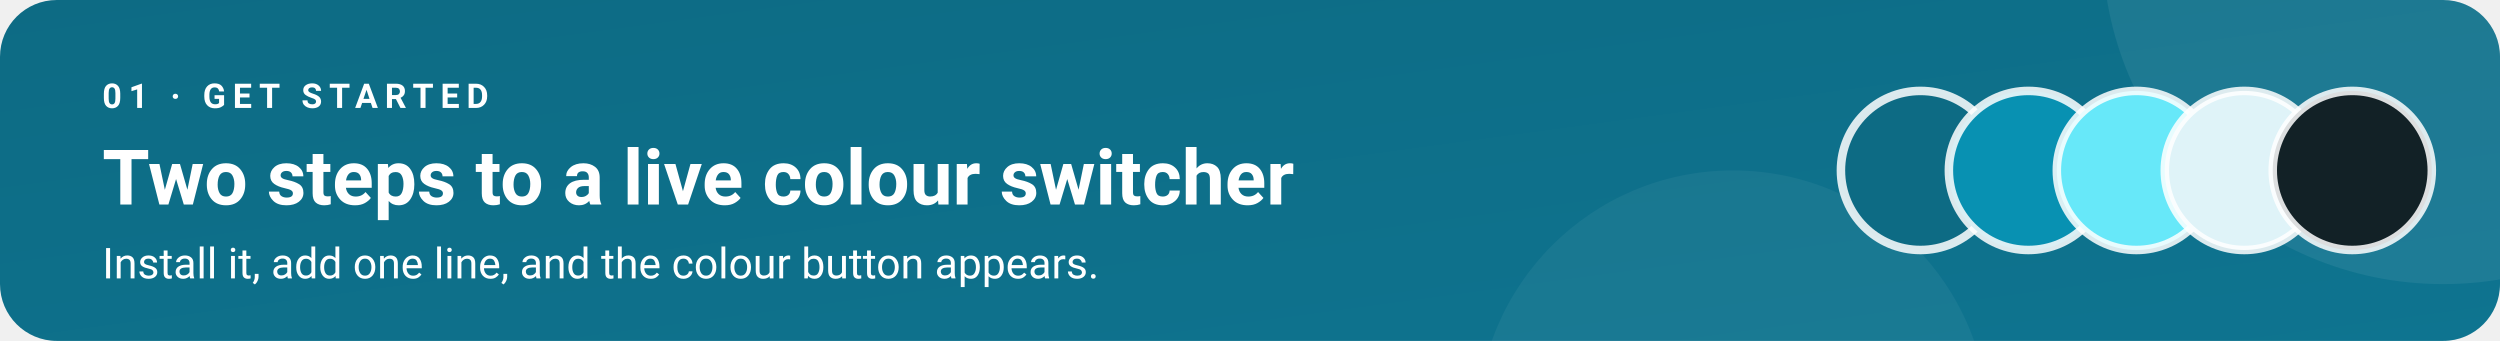
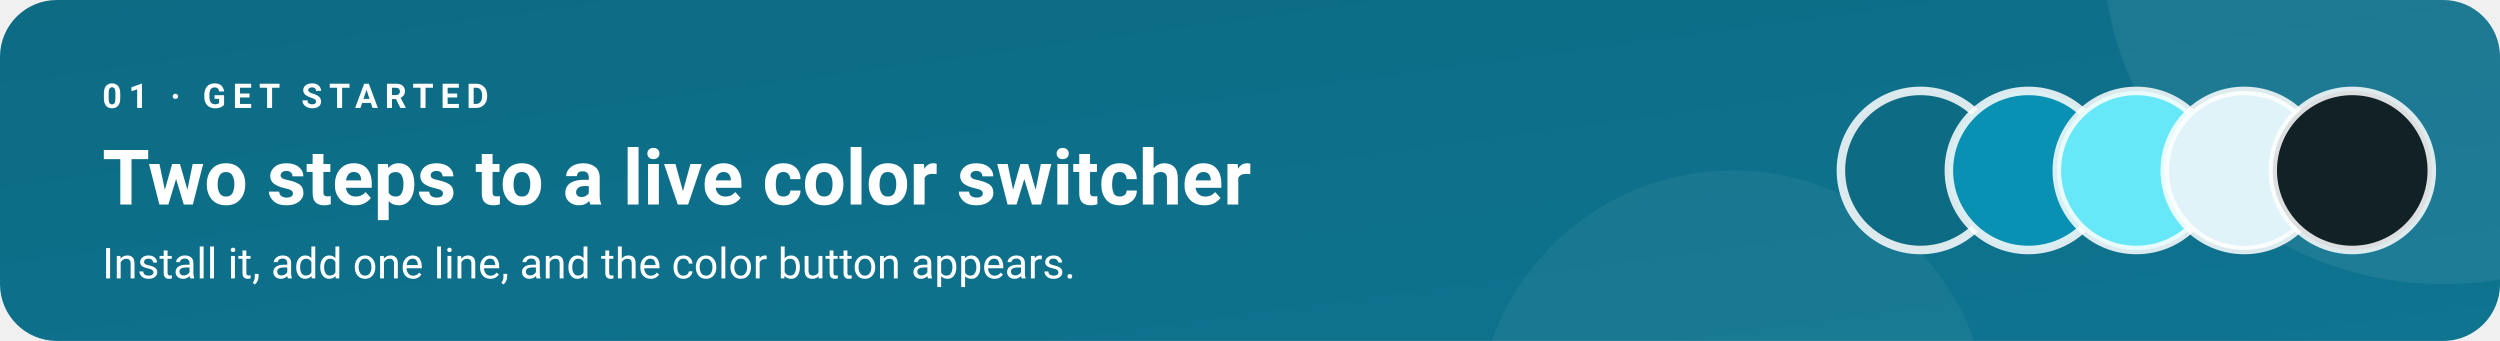
- <svg xmlns="http://www.w3.org/2000/svg" width="880" height="120" viewBox="0 0 880 120" role="img" aria-label="Get started: Two steps to a live colour switcher">
+ <svg xmlns="http://www.w3.org/2000/svg" width="880" height="120" viewBox="0 0 880 120" role="img" aria-label="Get started: Two steps to a live color switcher">
  <defs>
    <linearGradient id="g" x1="0" y1="0" x2="1" y2="1">
      <stop offset="0" stop-color="#0d6b84" />
      <stop offset="1" stop-color="#0e7490" />
    </linearGradient>
    <clipPath id="c">
      <rect width="880" height="120" rx="20" />
    </clipPath>
  </defs>
  <g clip-path="url(#c)">
    <rect width="880" height="120" fill="url(#g)" />
    <circle cx="860" cy="-20" r="120" fill="#ffffff" opacity="0.07" />
    <circle cx="610" cy="150" r="90" fill="#ffffff" opacity="0.05" />
  </g>
  <text x="36" y="38" font-family="-apple-system, BlinkMacSystemFont, 'Segoe UI', Roboto, Helvetica, Arial, sans-serif" font-size="12" font-weight="700" letter-spacing="2.4" fill="#ffffff">01 · GET STARTED</text>
-   <text x="36" y="72" font-family="-apple-system, BlinkMacSystemFont, 'Segoe UI', Roboto, Helvetica, Arial, sans-serif" font-size="27" font-weight="700" fill="#ffffff">Two steps to a live colour switcher</text>
-   <text x="36" y="98" font-family="-apple-system, BlinkMacSystemFont, 'Segoe UI', Roboto, Helvetica, Arial, sans-serif" font-size="15" fill="#ffffff">Install it, add one line, and the colour button appears.</text>
+   <text x="36" y="72" font-family="-apple-system, BlinkMacSystemFont, 'Segoe UI', Roboto, Helvetica, Arial, sans-serif" font-size="27" font-weight="700" fill="#ffffff">Two steps to a live color switcher</text>
+   <text x="36" y="98" font-family="-apple-system, BlinkMacSystemFont, 'Segoe UI', Roboto, Helvetica, Arial, sans-serif" font-size="15" fill="#ffffff">Install it, add one line, and the color button appears.</text>
  <circle cx="676" cy="60" r="28" fill="#0d6b84" stroke="#ffffff" stroke-opacity="0.85" stroke-width="3" />
  <circle cx="714" cy="60" r="28" fill="#0891b2" stroke="#ffffff" stroke-opacity="0.85" stroke-width="3" />
  <circle cx="752" cy="60" r="28" fill="#67e8f9" stroke="#ffffff" stroke-opacity="0.85" stroke-width="3" />
  <circle cx="790" cy="60" r="28" fill="#dff3f8" stroke="#ffffff" stroke-opacity="0.85" stroke-width="3" />
  <circle cx="828" cy="60" r="28" fill="#122126" stroke="#ffffff" stroke-opacity="0.85" stroke-width="3" />
</svg>
